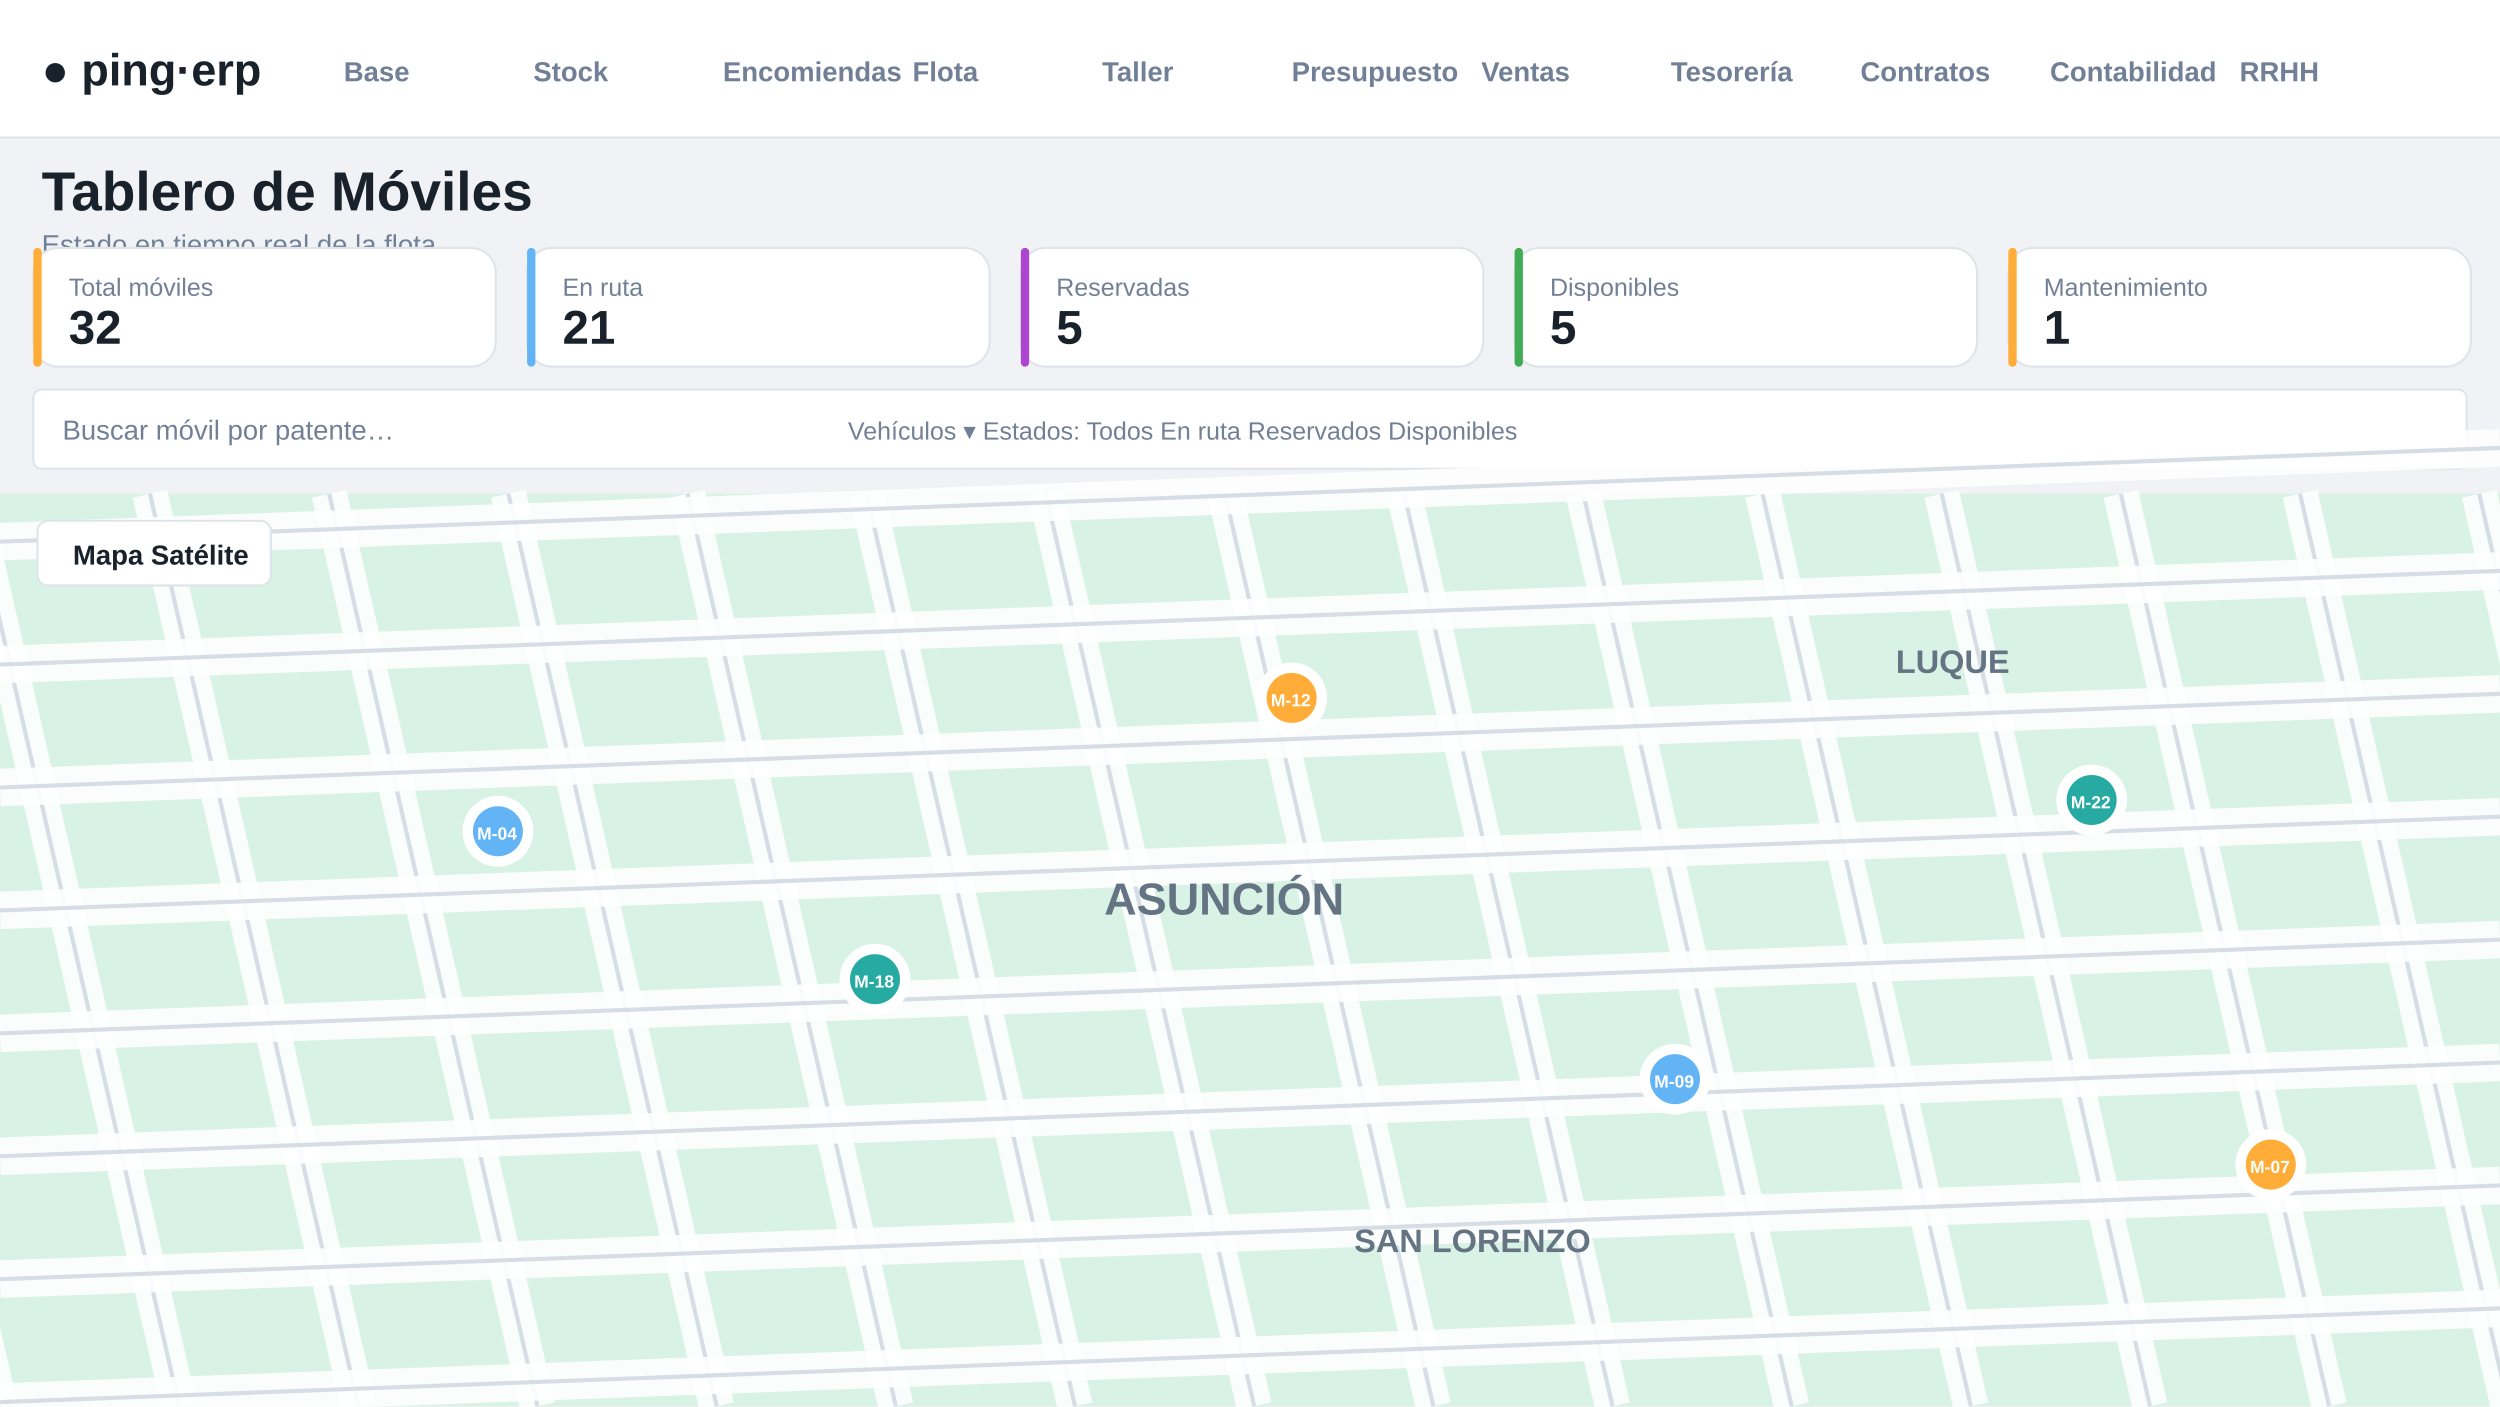
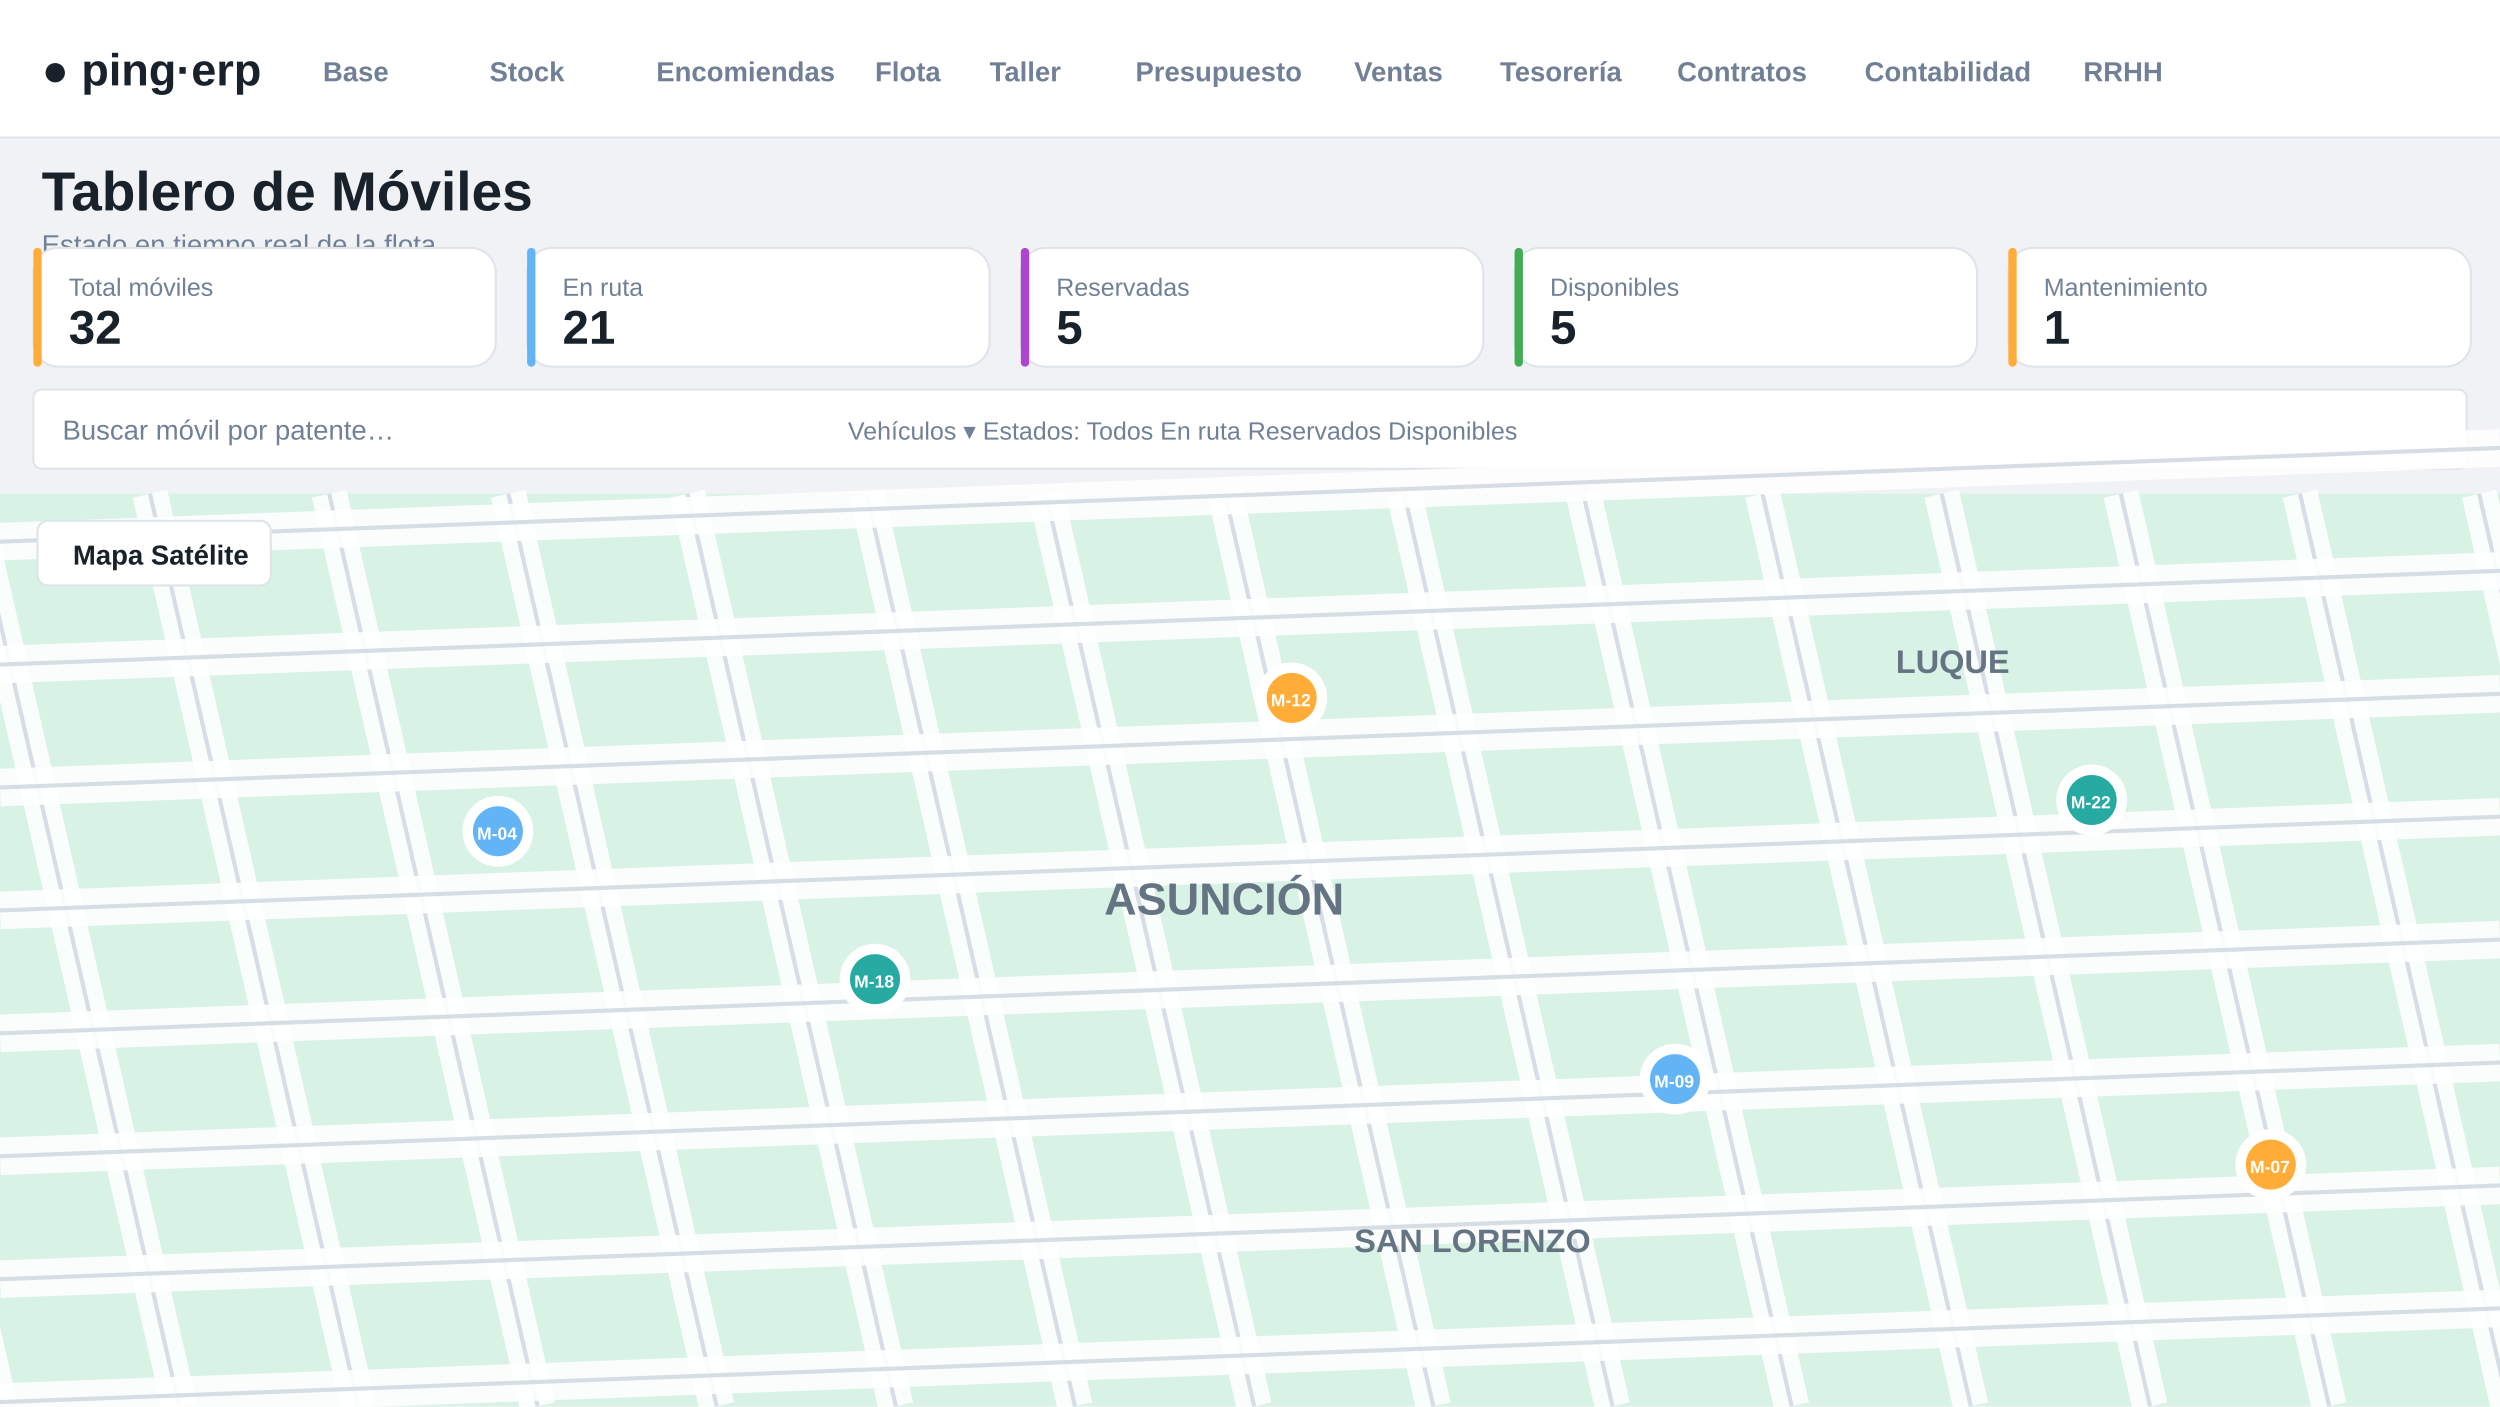
<svg xmlns="http://www.w3.org/2000/svg" viewBox="0 0 1200 675" role="img" aria-label="Monitor One tablero de móviles">
  <rect width="1200" height="675" fill="#f0f2f5" />
  <rect x="0" y="0" width="1200" height="66" rx="0" fill="#fff" stroke="none" stroke-width="1" />
  <text x="20" y="41" font-family="Arial,Helvetica,sans-serif" font-size="21.6" fill="#19212b" font-weight="700">● ping·erp</text>
-   <text x="165" y="39" font-family="Arial,Helvetica,sans-serif" font-size="13.2" fill="#718096" font-weight="600">Base</text>
-   <text x="256" y="39" font-family="Arial,Helvetica,sans-serif" font-size="13.2" fill="#718096" font-weight="600">Stock</text>
-   <text x="347" y="39" font-family="Arial,Helvetica,sans-serif" font-size="13.2" fill="#718096" font-weight="600">Encomiendas</text>
-   <text x="438" y="39" font-family="Arial,Helvetica,sans-serif" font-size="13.2" fill="#718096" font-weight="600">Flota</text>
-   <text x="529" y="39" font-family="Arial,Helvetica,sans-serif" font-size="13.2" fill="#718096" font-weight="600">Taller</text>
-   <text x="620" y="39" font-family="Arial,Helvetica,sans-serif" font-size="13.2" fill="#718096" font-weight="600">Presupuesto</text>
-   <text x="711" y="39" font-family="Arial,Helvetica,sans-serif" font-size="13.2" fill="#718096" font-weight="600">Ventas</text>
-   <text x="802" y="39" font-family="Arial,Helvetica,sans-serif" font-size="13.2" fill="#718096" font-weight="600">Tesorería</text>
-   <text x="893" y="39" font-family="Arial,Helvetica,sans-serif" font-size="13.2" fill="#718096" font-weight="600">Contratos</text>
-   <text x="984" y="39" font-family="Arial,Helvetica,sans-serif" font-size="13.2" fill="#718096" font-weight="600">Contabilidad</text>
-   <text x="1075" y="39" font-family="Arial,Helvetica,sans-serif" font-size="13.2" fill="#718096" font-weight="600">RRHH</text>
+   <text x="155" y="39" font-family="Arial,Helvetica,sans-serif" font-size="13.2" fill="#718096" font-weight="600">Base</text>
+   <text x="235" y="39" font-family="Arial,Helvetica,sans-serif" font-size="13.2" fill="#718096" font-weight="600">Stock</text>
+   <text x="315" y="39" font-family="Arial,Helvetica,sans-serif" font-size="13.2" fill="#718096" font-weight="600">Encomiendas</text>
+   <text x="420" y="39" font-family="Arial,Helvetica,sans-serif" font-size="13.2" fill="#718096" font-weight="600">Flota</text>
+   <text x="475" y="39" font-family="Arial,Helvetica,sans-serif" font-size="13.2" fill="#718096" font-weight="600">Taller</text>
+   <text x="545" y="39" font-family="Arial,Helvetica,sans-serif" font-size="13.2" fill="#718096" font-weight="600">Presupuesto</text>
+   <text x="650" y="39" font-family="Arial,Helvetica,sans-serif" font-size="13.2" fill="#718096" font-weight="600">Ventas</text>
+   <text x="720" y="39" font-family="Arial,Helvetica,sans-serif" font-size="13.2" fill="#718096" font-weight="600">Tesorería</text>
+   <text x="805" y="39" font-family="Arial,Helvetica,sans-serif" font-size="13.2" fill="#718096" font-weight="600">Contratos</text>
+   <text x="895" y="39" font-family="Arial,Helvetica,sans-serif" font-size="13.2" fill="#718096" font-weight="600">Contabilidad</text>
+   <text x="1000" y="39" font-family="Arial,Helvetica,sans-serif" font-size="13.2" fill="#718096" font-weight="600">RRHH</text>
  <path d="M0 66H1200" stroke="#dfe4e9" stroke-width="1" />
  <text x="20" y="101" font-family="Arial,Helvetica,sans-serif" font-size="26.4" fill="#19212b" font-weight="700">Tablero de Móviles</text>
  <text x="20" y="122" font-family="Arial,Helvetica,sans-serif" font-size="13.2" fill="#718096" font-weight="400">Estado en tiempo real de la flota</text>
  <rect x="16" y="119" width="222" height="57" rx="12" fill="#fff" stroke="#dfe4e9" stroke-width="1" />
  <rect x="16" y="119" width="4" height="57" rx="2" fill="#ffad38" stroke="none" stroke-width="1" />
  <text x="33" y="142" font-family="Arial,Helvetica,sans-serif" font-size="12" fill="#718096" font-weight="400">Total móviles</text>
  <text x="33" y="165" font-family="Arial,Helvetica,sans-serif" font-size="22.8" fill="#19212b" font-weight="700">32</text>
  <rect x="253" y="119" width="222" height="57" rx="12" fill="#fff" stroke="#dfe4e9" stroke-width="1" />
  <rect x="253" y="119" width="4" height="57" rx="2" fill="#63b4f5" stroke="none" stroke-width="1" />
  <text x="270" y="142" font-family="Arial,Helvetica,sans-serif" font-size="12" fill="#718096" font-weight="400">En ruta</text>
  <text x="270" y="165" font-family="Arial,Helvetica,sans-serif" font-size="22.8" fill="#19212b" font-weight="700">21</text>
  <rect x="490" y="119" width="222" height="57" rx="12" fill="#fff" stroke="#dfe4e9" stroke-width="1" />
  <rect x="490" y="119" width="4" height="57" rx="2" fill="#ad45d0" stroke="none" stroke-width="1" />
  <text x="507" y="142" font-family="Arial,Helvetica,sans-serif" font-size="12" fill="#718096" font-weight="400">Reservadas</text>
  <text x="507" y="165" font-family="Arial,Helvetica,sans-serif" font-size="22.8" fill="#19212b" font-weight="700">5</text>
  <rect x="727" y="119" width="222" height="57" rx="12" fill="#fff" stroke="#dfe4e9" stroke-width="1" />
  <rect x="727" y="119" width="4" height="57" rx="2" fill="#42ac55" stroke="none" stroke-width="1" />
  <text x="744" y="142" font-family="Arial,Helvetica,sans-serif" font-size="12" fill="#718096" font-weight="400">Disponibles</text>
  <text x="744" y="165" font-family="Arial,Helvetica,sans-serif" font-size="22.8" fill="#19212b" font-weight="700">5</text>
  <rect x="964" y="119" width="222" height="57" rx="12" fill="#fff" stroke="#dfe4e9" stroke-width="1" />
  <rect x="964" y="119" width="4" height="57" rx="2" fill="#ffad38" stroke="none" stroke-width="1" />
  <text x="981" y="142" font-family="Arial,Helvetica,sans-serif" font-size="12" fill="#718096" font-weight="400">Mantenimiento</text>
  <text x="981" y="165" font-family="Arial,Helvetica,sans-serif" font-size="22.8" fill="#19212b" font-weight="700">1</text>
  <rect x="16" y="187" width="1168" height="38" rx="4" fill="#fff" stroke="#dfe4e9" stroke-width="1" />
  <text x="30" y="211" font-family="Arial,Helvetica,sans-serif" font-size="13.2" fill="#718096" font-weight="400">Buscar móvil por patente…</text>
  <text x="407" y="211" font-family="Arial,Helvetica,sans-serif" font-size="12" fill="#718096" font-weight="400">Vehículos    ▾     Estados: Todos   En ruta   Reservados   Disponibles</text>
  <rect x="0" y="237" width="1200" height="438" rx="0" fill="#d9f2e6" stroke="none" stroke-width="1" />
  <path d="M-100 237L0 675" stroke="#fff" stroke-width="17" opacity=".85" />
  <path d="M-100 237L0 675" stroke="#d6dde5" stroke-width="2" />
  <path d="M-14 237L86 675" stroke="#fff" stroke-width="17" opacity=".85" />
  <path d="M-14 237L86 675" stroke="#d6dde5" stroke-width="2" />
  <path d="M72 237L172 675" stroke="#fff" stroke-width="17" opacity=".85" />
  <path d="M72 237L172 675" stroke="#d6dde5" stroke-width="2" />
  <path d="M158 237L258 675" stroke="#fff" stroke-width="17" opacity=".85" />
  <path d="M158 237L258 675" stroke="#d6dde5" stroke-width="2" />
  <path d="M244 237L344 675" stroke="#fff" stroke-width="17" opacity=".85" />
  <path d="M244 237L344 675" stroke="#d6dde5" stroke-width="2" />
  <path d="M330 237L430 675" stroke="#fff" stroke-width="17" opacity=".85" />
  <path d="M330 237L430 675" stroke="#d6dde5" stroke-width="2" />
  <path d="M416 237L516 675" stroke="#fff" stroke-width="17" opacity=".85" />
  <path d="M416 237L516 675" stroke="#d6dde5" stroke-width="2" />
  <path d="M502 237L602 675" stroke="#fff" stroke-width="17" opacity=".85" />
  <path d="M502 237L602 675" stroke="#d6dde5" stroke-width="2" />
  <path d="M588 237L688 675" stroke="#fff" stroke-width="17" opacity=".85" />
  <path d="M588 237L688 675" stroke="#d6dde5" stroke-width="2" />
  <path d="M674 237L774 675" stroke="#fff" stroke-width="17" opacity=".85" />
  <path d="M674 237L774 675" stroke="#d6dde5" stroke-width="2" />
  <path d="M760 237L860 675" stroke="#fff" stroke-width="17" opacity=".85" />
  <path d="M760 237L860 675" stroke="#d6dde5" stroke-width="2" />
  <path d="M846 237L946 675" stroke="#fff" stroke-width="17" opacity=".85" />
  <path d="M846 237L946 675" stroke="#d6dde5" stroke-width="2" />
  <path d="M932 237L1032 675" stroke="#fff" stroke-width="17" opacity=".85" />
  <path d="M932 237L1032 675" stroke="#d6dde5" stroke-width="2" />
  <path d="M1018 237L1118 675" stroke="#fff" stroke-width="17" opacity=".85" />
  <path d="M1018 237L1118 675" stroke="#d6dde5" stroke-width="2" />
  <path d="M1104 237L1204 675" stroke="#fff" stroke-width="17" opacity=".85" />
  <path d="M1104 237L1204 675" stroke="#d6dde5" stroke-width="2" />
  <path d="M1190 237L1290 675" stroke="#fff" stroke-width="17" opacity=".85" />
  <path d="M1190 237L1290 675" stroke="#d6dde5" stroke-width="2" />
  <path d="M1276 237L1376 675" stroke="#fff" stroke-width="17" opacity=".85" />
  <path d="M1276 237L1376 675" stroke="#d6dde5" stroke-width="2" />
  <path d="M0 260L1200 215" stroke="#fff" stroke-width="18" opacity=".88" />
  <path d="M0 260L1200 215" stroke="#d6dde5" stroke-width="2" />
  <path d="M0 319L1200 274" stroke="#fff" stroke-width="18" opacity=".88" />
  <path d="M0 319L1200 274" stroke="#d6dde5" stroke-width="2" />
  <path d="M0 378L1200 333" stroke="#fff" stroke-width="18" opacity=".88" />
  <path d="M0 378L1200 333" stroke="#d6dde5" stroke-width="2" />
  <path d="M0 437L1200 392" stroke="#fff" stroke-width="18" opacity=".88" />
  <path d="M0 437L1200 392" stroke="#d6dde5" stroke-width="2" />
  <path d="M0 496L1200 451" stroke="#fff" stroke-width="18" opacity=".88" />
  <path d="M0 496L1200 451" stroke="#d6dde5" stroke-width="2" />
  <path d="M0 555L1200 510" stroke="#fff" stroke-width="18" opacity=".88" />
  <path d="M0 555L1200 510" stroke="#d6dde5" stroke-width="2" />
  <path d="M0 614L1200 569" stroke="#fff" stroke-width="18" opacity=".88" />
  <path d="M0 614L1200 569" stroke="#d6dde5" stroke-width="2" />
  <path d="M0 673L1200 628" stroke="#fff" stroke-width="18" opacity=".88" />
  <path d="M0 673L1200 628" stroke="#d6dde5" stroke-width="2" />
  <rect x="18" y="250" width="112" height="31" rx="5" fill="#fff" stroke="#dfe4e9" stroke-width="1" />
  <text x="35" y="271" font-family="Arial,Helvetica,sans-serif" font-size="13.2" fill="#19212b" font-weight="700">Mapa     Satélite</text>
  <circle cx="239" cy="399" r="17" fill="#fff" />
  <circle cx="239" cy="399" r="12" fill="#63b4f5" />
  <text x="229" y="403" font-family="Arial,Helvetica,sans-serif" font-size="8.4" fill="#fff" font-weight="700">M-04</text>
  <circle cx="420" cy="470" r="17" fill="#fff" />
  <circle cx="420" cy="470" r="12" fill="#26aaa1" />
  <text x="410" y="474" font-family="Arial,Helvetica,sans-serif" font-size="8.4" fill="#fff" font-weight="700">M-18</text>
  <circle cx="620" cy="335" r="17" fill="#fff" />
  <circle cx="620" cy="335" r="12" fill="#ffad38" />
  <text x="610" y="339" font-family="Arial,Helvetica,sans-serif" font-size="8.4" fill="#fff" font-weight="700">M-12</text>
  <circle cx="804" cy="518" r="17" fill="#fff" />
  <circle cx="804" cy="518" r="12" fill="#63b4f5" />
  <text x="794" y="522" font-family="Arial,Helvetica,sans-serif" font-size="8.4" fill="#fff" font-weight="700">M-09</text>
  <circle cx="1004" cy="384" r="17" fill="#fff" />
  <circle cx="1004" cy="384" r="12" fill="#26aaa1" />
  <text x="994" y="388" font-family="Arial,Helvetica,sans-serif" font-size="8.4" fill="#fff" font-weight="700">M-22</text>
  <circle cx="1090" cy="559" r="17" fill="#fff" />
  <circle cx="1090" cy="559" r="12" fill="#ffad38" />
  <text x="1080" y="563" font-family="Arial,Helvetica,sans-serif" font-size="8.4" fill="#fff" font-weight="700">M-07</text>
  <text x="530" y="439" font-family="Arial,Helvetica,sans-serif" font-size="21.6" fill="#657482" font-weight="700">ASUNCIÓN</text>
  <text x="910" y="323" font-family="Arial,Helvetica,sans-serif" font-size="15.6" fill="#657482" font-weight="700">LUQUE</text>
  <text x="650" y="601" font-family="Arial,Helvetica,sans-serif" font-size="15.6" fill="#657482" font-weight="700">SAN LORENZO</text>
</svg>
